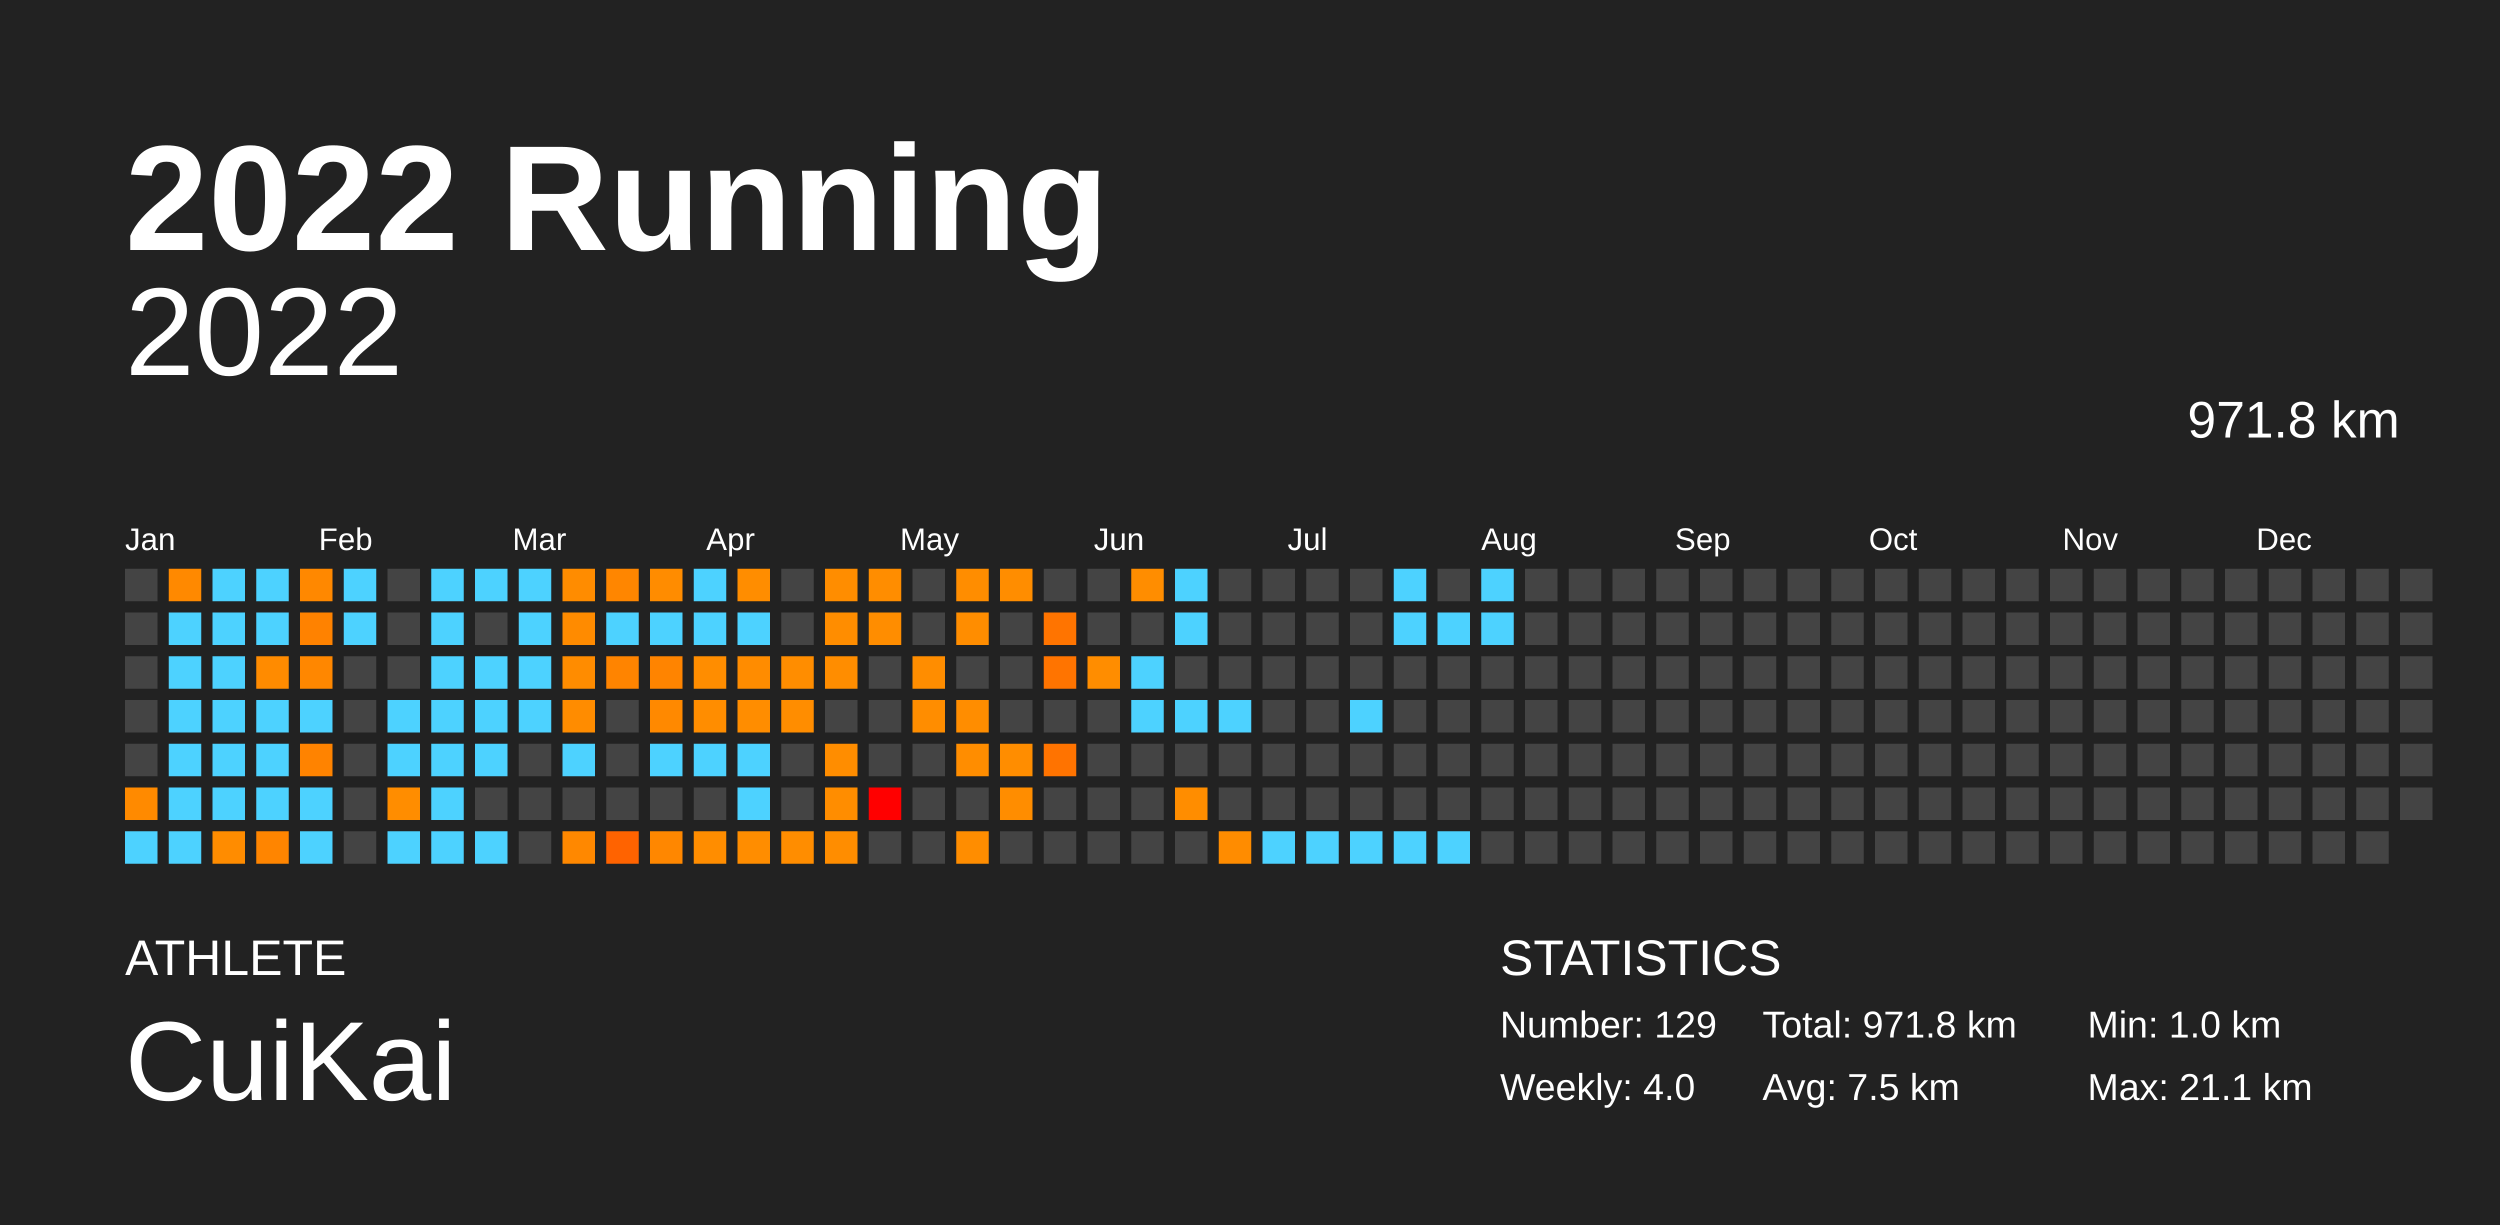
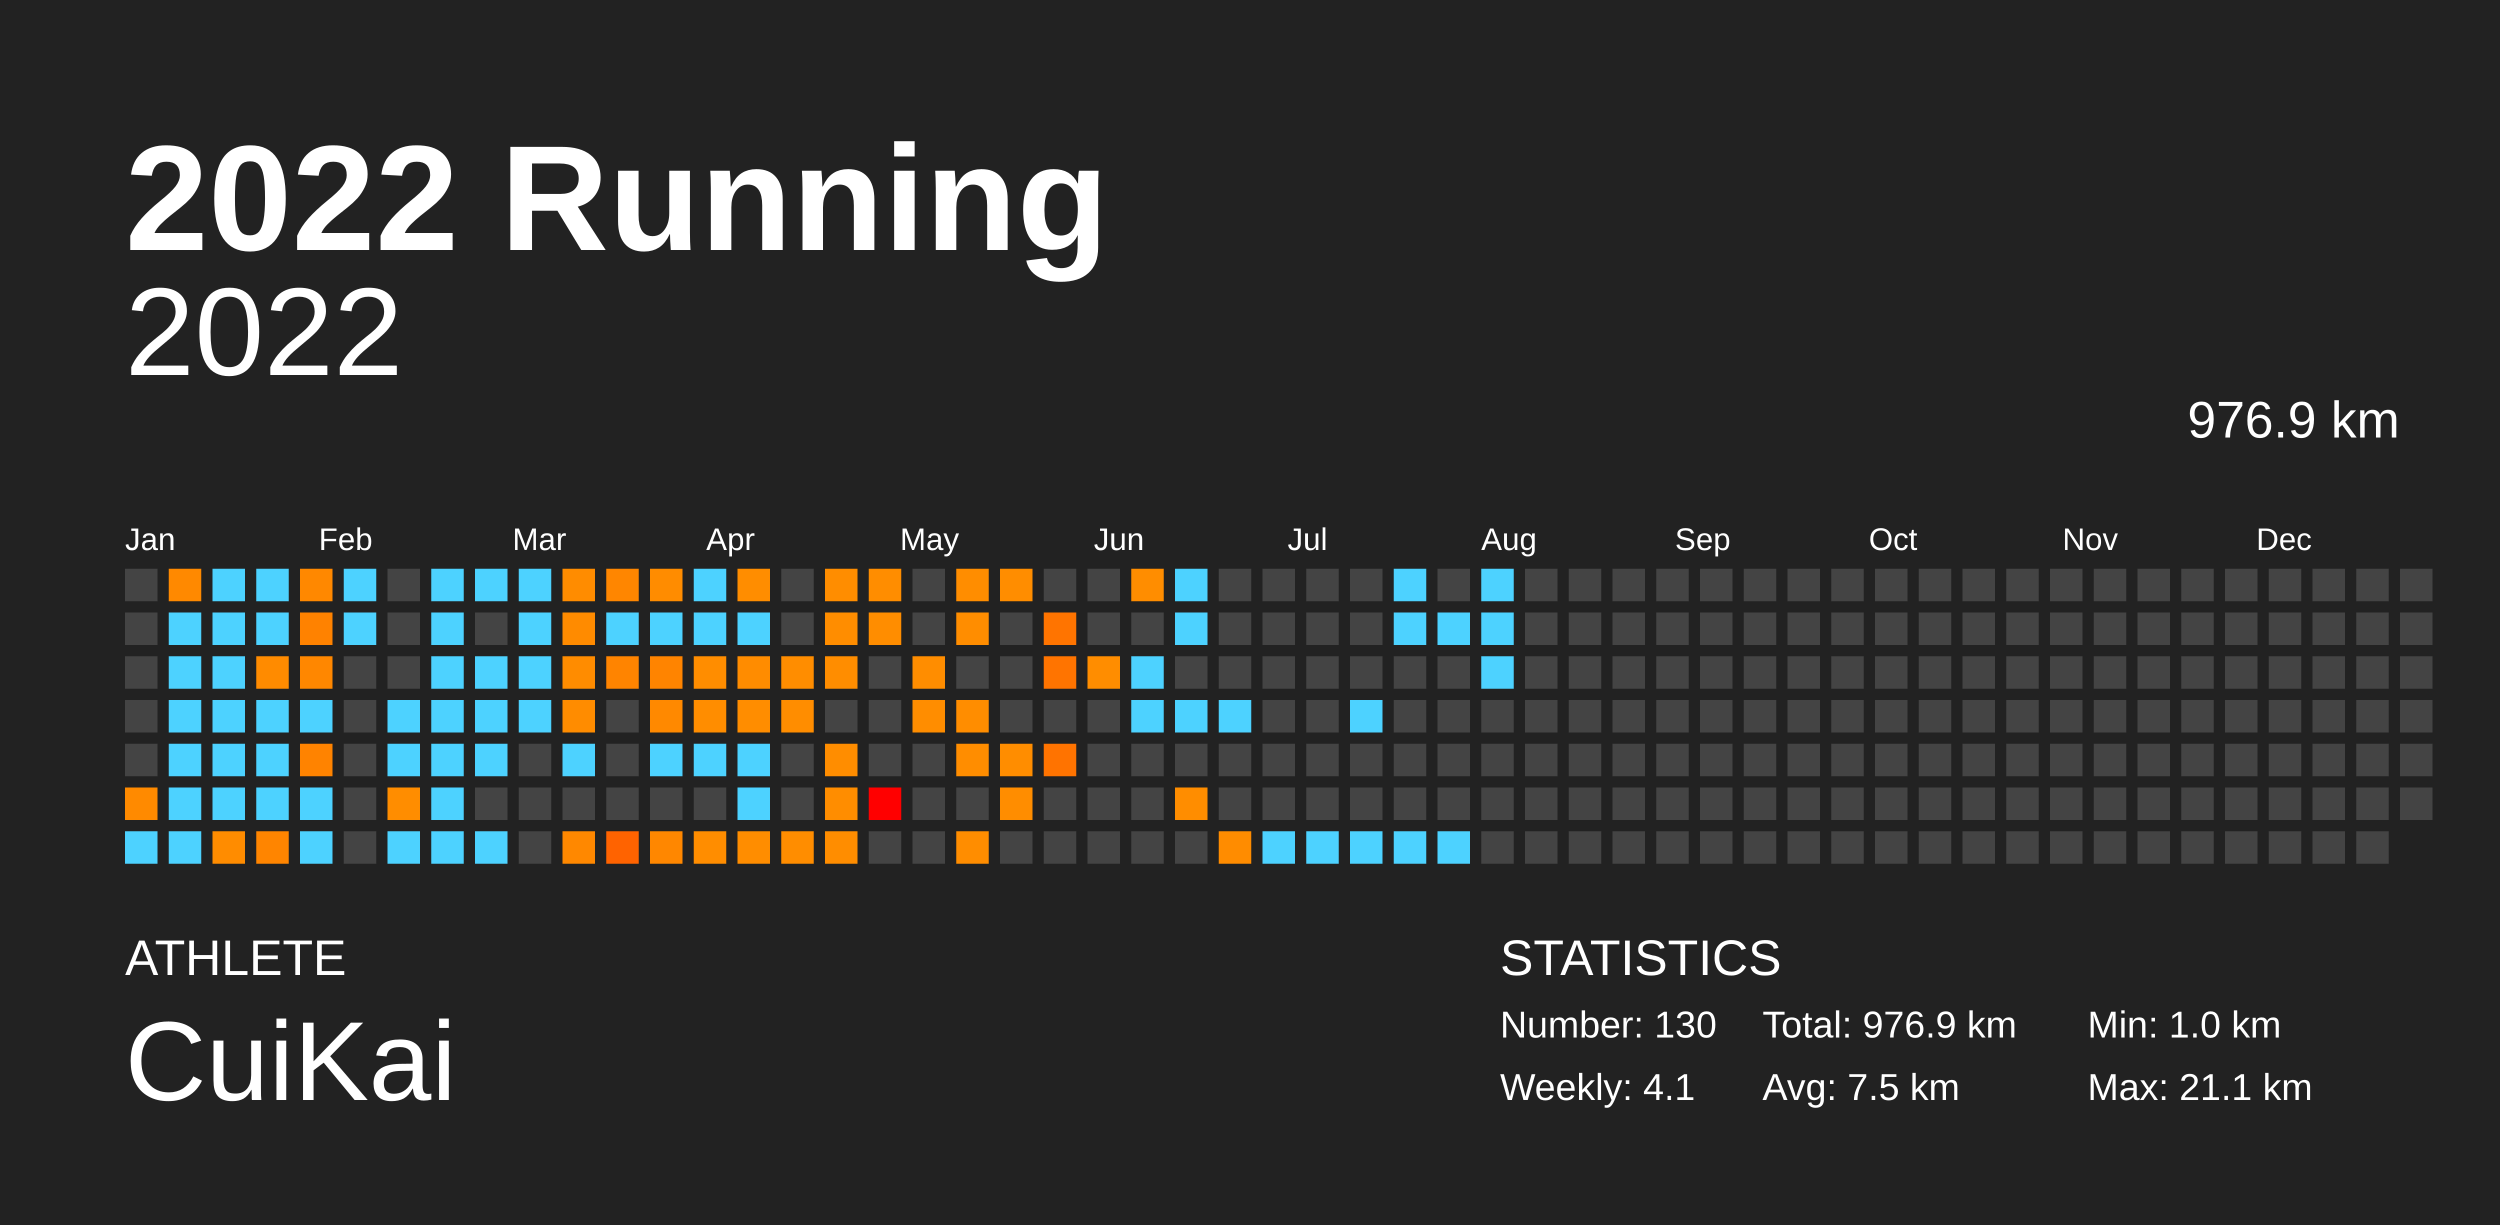
<svg xmlns="http://www.w3.org/2000/svg" baseProfile="full" height="98mm" version="1.1" viewBox="0,0,200,98" width="200mm">
  <defs />
  <rect fill="#222222" height="98" width="200" x="0" y="0" />
  <text fill="#FFFFFF" style="font-size:12px; font-family:Arial; font-weight:bold;" x="10" y="20">2022 Running</text>
  <text fill="#FFFFFF" style="font-size:4px; font-family:Arial" x="10" y="78">ATHLETE</text>
  <text fill="#FFFFFF" style="font-size:9px; font-family:Arial" x="10" y="88">CuiKai</text>
  <text fill="#FFFFFF" style="font-size:4px; font-family:Arial" x="120" y="78">STATISTICS</text>
-   <text fill="#FFFFFF" style="font-size:3px; font-family:Arial" x="120" y="83">Number: 129</text>
-   <text fill="#FFFFFF" style="font-size:3px; font-family:Arial" x="120" y="88">Weekly: 4.0</text>
-   <text fill="#FFFFFF" style="font-size:3px; font-family:Arial" x="141" y="83">Total: 971.8 km</text>
+   <text fill="#FFFFFF" style="font-size:3px; font-family:Arial" x="120" y="83">Number: 130</text>
+   <text fill="#FFFFFF" style="font-size:3px; font-family:Arial" x="120" y="88">Weekly: 4.1</text>
+   <text fill="#FFFFFF" style="font-size:3px; font-family:Arial" x="141" y="83">Total: 976.9 km</text>
  <text fill="#FFFFFF" style="font-size:3px; font-family:Arial" x="141" y="88">Avg: 7.5 km</text>
  <text fill="#FFFFFF" style="font-size:3px; font-family:Arial" x="167" y="83">Min: 1.0 km</text>
  <text fill="#FFFFFF" style="font-size:3px; font-family:Arial" x="167" y="88">Max: 21.1 km</text>
  <text alignment-baseline="hanging" fill="#FFFFFF" style="font-size:10.0px; font-family:Arial;" x="10" y="30">2022</text>
-   <text alignment-baseline="hanging" fill="#FFFFFF" style="font-size:4.125px; font-family:Arial;" x="175" y="35">971.8 km</text>
+   <text alignment-baseline="hanging" fill="#FFFFFF" style="font-size:4.125px; font-family:Arial;" x="175" y="35">976.9 km</text>
  <text fill="#FFFFFF" style="font-size:2.5px; font-family:Arial" x="10.0" y="44">Jan</text>
  <text fill="#FFFFFF" style="font-size:2.5px; font-family:Arial" x="25.5" y="44">Feb</text>
  <text fill="#FFFFFF" style="font-size:2.5px; font-family:Arial" x="41.0" y="44">Mar</text>
  <text fill="#FFFFFF" style="font-size:2.5px; font-family:Arial" x="56.5" y="44">Apr</text>
  <text fill="#FFFFFF" style="font-size:2.5px; font-family:Arial" x="72.0" y="44">May</text>
  <text fill="#FFFFFF" style="font-size:2.5px; font-family:Arial" x="87.5" y="44">Jun</text>
  <text fill="#FFFFFF" style="font-size:2.5px; font-family:Arial" x="103.0" y="44">Jul</text>
  <text fill="#FFFFFF" style="font-size:2.5px; font-family:Arial" x="118.5" y="44">Aug</text>
  <text fill="#FFFFFF" style="font-size:2.5px; font-family:Arial" x="134.0" y="44">Sep</text>
  <text fill="#FFFFFF" style="font-size:2.5px; font-family:Arial" x="149.5" y="44">Oct</text>
  <text fill="#FFFFFF" style="font-size:2.5px; font-family:Arial" x="165.0" y="44">Nov</text>
  <text fill="#FFFFFF" style="font-size:2.5px; font-family:Arial" x="180.5" y="44">Dec</text>
  <rect fill="#444444" height="2.6" width="2.6" x="10.0" y="45.5" />
  <rect fill="#444444" height="2.6" width="2.6" x="10.0" y="49.0" />
  <rect fill="#444444" height="2.6" width="2.6" x="10.0" y="52.5" />
  <rect fill="#444444" height="2.6" width="2.6" x="10.0" y="56.0" />
  <rect fill="#444444" height="2.6" width="2.6" x="10.0" y="59.5" />
  <rect fill="#ff8a00" height="2.6" width="2.6" x="10.0" y="63.0" />
  <rect fill="#4dd2ff" height="2.6" width="2.6" x="10.0" y="66.5" />
  <rect fill="#ff8900" height="2.6" width="2.6" x="13.5" y="45.5" />
  <rect fill="#4dd2ff" height="2.6" width="2.6" x="13.5" y="49.0" />
  <rect fill="#4dd2ff" height="2.6" width="2.6" x="13.5" y="52.5" />
  <rect fill="#4dd2ff" height="2.6" width="2.6" x="13.5" y="56.0" />
  <rect fill="#4dd2ff" height="2.6" width="2.6" x="13.5" y="59.5" />
  <rect fill="#4dd2ff" height="2.6" width="2.6" x="13.5" y="63.0" />
  <rect fill="#4dd2ff" height="2.6" width="2.6" x="13.5" y="66.5" />
  <rect fill="#4dd2ff" height="2.6" width="2.6" x="17.0" y="45.5" />
  <rect fill="#4dd2ff" height="2.6" width="2.6" x="17.0" y="49.0" />
  <rect fill="#4dd2ff" height="2.6" width="2.6" x="17.0" y="52.5" />
  <rect fill="#4dd2ff" height="2.6" width="2.6" x="17.0" y="56.0" />
  <rect fill="#4dd2ff" height="2.6" width="2.6" x="17.0" y="59.5" />
  <rect fill="#4dd2ff" height="2.6" width="2.6" x="17.0" y="63.0" />
  <rect fill="#ff8c00" height="2.6" width="2.6" x="17.0" y="66.5" />
  <rect fill="#4dd2ff" height="2.6" width="2.6" x="20.5" y="45.5" />
  <rect fill="#4dd2ff" height="2.6" width="2.6" x="20.5" y="49.0" />
  <rect fill="#ff8b00" height="2.6" width="2.6" x="20.5" y="52.5" />
  <rect fill="#4dd2ff" height="2.6" width="2.6" x="20.5" y="56.0" />
  <rect fill="#4dd2ff" height="2.6" width="2.6" x="20.5" y="59.5" />
  <rect fill="#4dd2ff" height="2.6" width="2.6" x="20.5" y="63.0" />
  <rect fill="#ff8500" height="2.6" width="2.6" x="20.5" y="66.5" />
  <rect fill="#ff8800" height="2.6" width="2.6" x="24.0" y="45.5" />
  <rect fill="#ff8200" height="2.6" width="2.6" x="24.0" y="49.0" />
  <rect fill="#ff8700" height="2.6" width="2.6" x="24.0" y="52.5" />
  <rect fill="#4dd2ff" height="2.6" width="2.6" x="24.0" y="56.0" />
  <rect fill="#ff8300" height="2.6" width="2.6" x="24.0" y="59.5" />
  <rect fill="#4dd2ff" height="2.6" width="2.6" x="24.0" y="63.0" />
  <rect fill="#4dd2ff" height="2.6" width="2.6" x="24.0" y="66.5" />
  <rect fill="#4dd2ff" height="2.6" width="2.6" x="27.5" y="45.5" />
  <rect fill="#4dd2ff" height="2.6" width="2.6" x="27.5" y="49.0" />
  <rect fill="#444444" height="2.6" width="2.6" x="27.5" y="52.5" />
  <rect fill="#444444" height="2.6" width="2.6" x="27.5" y="56.0" />
  <rect fill="#444444" height="2.6" width="2.6" x="27.5" y="59.5" />
  <rect fill="#444444" height="2.6" width="2.6" x="27.5" y="63.0" />
  <rect fill="#444444" height="2.6" width="2.6" x="27.5" y="66.5" />
  <rect fill="#444444" height="2.6" width="2.6" x="31.0" y="45.5" />
  <rect fill="#444444" height="2.6" width="2.6" x="31.0" y="49.0" />
  <rect fill="#444444" height="2.6" width="2.6" x="31.0" y="52.5" />
  <rect fill="#4dd2ff" height="2.6" width="2.6" x="31.0" y="56.0" />
  <rect fill="#4dd2ff" height="2.6" width="2.6" x="31.0" y="59.5" />
  <rect fill="#ff8d00" height="2.6" width="2.6" x="31.0" y="63.0" />
  <rect fill="#4dd2ff" height="2.6" width="2.6" x="31.0" y="66.5" />
  <rect fill="#4dd2ff" height="2.6" width="2.6" x="34.5" y="45.5" />
  <rect fill="#4dd2ff" height="2.6" width="2.6" x="34.5" y="49.0" />
  <rect fill="#4dd2ff" height="2.6" width="2.6" x="34.5" y="52.5" />
  <rect fill="#4dd2ff" height="2.6" width="2.6" x="34.5" y="56.0" />
  <rect fill="#4dd2ff" height="2.6" width="2.6" x="34.5" y="59.5" />
  <rect fill="#4dd2ff" height="2.6" width="2.6" x="34.5" y="63.0" />
  <rect fill="#4dd2ff" height="2.6" width="2.6" x="34.5" y="66.5" />
  <rect fill="#4dd2ff" height="2.6" width="2.6" x="38.0" y="45.5" />
  <rect fill="#444444" height="2.6" width="2.6" x="38.0" y="49.0" />
  <rect fill="#4dd2ff" height="2.6" width="2.6" x="38.0" y="52.5" />
  <rect fill="#4dd2ff" height="2.6" width="2.6" x="38.0" y="56.0" />
  <rect fill="#4dd2ff" height="2.6" width="2.6" x="38.0" y="59.5" />
  <rect fill="#444444" height="2.6" width="2.6" x="38.0" y="63.0" />
  <rect fill="#4dd2ff" height="2.6" width="2.6" x="38.0" y="66.5" />
  <rect fill="#4dd2ff" height="2.6" width="2.6" x="41.5" y="45.5" />
  <rect fill="#4dd2ff" height="2.6" width="2.6" x="41.5" y="49.0" />
  <rect fill="#4dd2ff" height="2.6" width="2.6" x="41.5" y="52.5" />
  <rect fill="#4dd2ff" height="2.6" width="2.6" x="41.5" y="56.0" />
  <rect fill="#444444" height="2.6" width="2.6" x="41.5" y="59.5" />
  <rect fill="#444444" height="2.6" width="2.6" x="41.5" y="63.0" />
  <rect fill="#444444" height="2.6" width="2.6" x="41.5" y="66.5" />
  <rect fill="#ff8c00" height="2.6" width="2.6" x="45.0" y="45.5" />
  <rect fill="#ff8b00" height="2.6" width="2.6" x="45.0" y="49.0" />
  <rect fill="#ff8c00" height="2.6" width="2.6" x="45.0" y="52.5" />
  <rect fill="#ff8c00" height="2.6" width="2.6" x="45.0" y="56.0" />
  <rect fill="#4dd2ff" height="2.6" width="2.6" x="45.0" y="59.5" />
  <rect fill="#444444" height="2.6" width="2.6" x="45.0" y="63.0" />
  <rect fill="#ff8800" height="2.6" width="2.6" x="45.0" y="66.5" />
  <rect fill="#ff8600" height="2.6" width="2.6" x="48.5" y="45.5" />
  <rect fill="#4dd2ff" height="2.6" width="2.6" x="48.5" y="49.0" />
  <rect fill="#ff8400" height="2.6" width="2.6" x="48.5" y="52.5" />
  <rect fill="#444444" height="2.6" width="2.6" x="48.5" y="56.0" />
  <rect fill="#444444" height="2.6" width="2.6" x="48.5" y="59.5" />
  <rect fill="#444444" height="2.6" width="2.6" x="48.5" y="63.0" />
  <rect fill="#ff6300" height="2.6" width="2.6" x="48.5" y="66.5" />
  <rect fill="#ff8c00" height="2.6" width="2.6" x="52.0" y="45.5" />
  <rect fill="#4dd2ff" height="2.6" width="2.6" x="52.0" y="49.0" />
  <rect fill="#ff8400" height="2.6" width="2.6" x="52.0" y="52.5" />
  <rect fill="#ff8900" height="2.6" width="2.6" x="52.0" y="56.0" />
  <rect fill="#4dd2ff" height="2.6" width="2.6" x="52.0" y="59.5" />
  <rect fill="#444444" height="2.6" width="2.6" x="52.0" y="63.0" />
  <rect fill="#ff8700" height="2.6" width="2.6" x="52.0" y="66.5" />
  <rect fill="#4dd2ff" height="2.6" width="2.6" x="55.5" y="45.5" />
  <rect fill="#4dd2ff" height="2.6" width="2.6" x="55.5" y="49.0" />
  <rect fill="#ff8d00" height="2.6" width="2.6" x="55.5" y="52.5" />
  <rect fill="#ff8d00" height="2.6" width="2.6" x="55.5" y="56.0" />
  <rect fill="#4dd2ff" height="2.6" width="2.6" x="55.5" y="59.5" />
  <rect fill="#444444" height="2.6" width="2.6" x="55.5" y="63.0" />
  <rect fill="#ff8d00" height="2.6" width="2.6" x="55.5" y="66.5" />
  <rect fill="#ff8d00" height="2.6" width="2.6" x="59.0" y="45.5" />
  <rect fill="#4dd2ff" height="2.6" width="2.6" x="59.0" y="49.0" />
  <rect fill="#ff8c00" height="2.6" width="2.6" x="59.0" y="52.5" />
  <rect fill="#ff8d00" height="2.6" width="2.6" x="59.0" y="56.0" />
  <rect fill="#4dd2ff" height="2.6" width="2.6" x="59.0" y="59.5" />
  <rect fill="#4dd2ff" height="2.6" width="2.6" x="59.0" y="63.0" />
  <rect fill="#ff8d00" height="2.6" width="2.6" x="59.0" y="66.5" />
  <rect fill="#444444" height="2.6" width="2.6" x="62.5" y="45.5" />
  <rect fill="#444444" height="2.6" width="2.6" x="62.5" y="49.0" />
  <rect fill="#ff8d00" height="2.6" width="2.6" x="62.5" y="52.5" />
  <rect fill="#ff8d00" height="2.6" width="2.6" x="62.5" y="56.0" />
  <rect fill="#444444" height="2.6" width="2.6" x="62.5" y="59.5" />
  <rect fill="#444444" height="2.6" width="2.6" x="62.5" y="63.0" />
  <rect fill="#ff8d00" height="2.6" width="2.6" x="62.5" y="66.5" />
  <rect fill="#ff8d00" height="2.6" width="2.6" x="66.0" y="45.5" />
  <rect fill="#ff8d00" height="2.6" width="2.6" x="66.0" y="49.0" />
  <rect fill="#ff8d00" height="2.6" width="2.6" x="66.0" y="52.5" />
  <rect fill="#444444" height="2.6" width="2.6" x="66.0" y="56.0" />
  <rect fill="#ff8d00" height="2.6" width="2.6" x="66.0" y="59.5" />
  <rect fill="#ff8d00" height="2.6" width="2.6" x="66.0" y="63.0" />
  <rect fill="#ff8d00" height="2.6" width="2.6" x="66.0" y="66.5" />
  <rect fill="#ff8d00" height="2.6" width="2.6" x="69.5" y="45.5" />
  <rect fill="#ff8d00" height="2.6" width="2.6" x="69.5" y="49.0" />
  <rect fill="#444444" height="2.6" width="2.6" x="69.5" y="52.5" />
  <rect fill="#444444" height="2.6" width="2.6" x="69.5" y="56.0" />
  <rect fill="#444444" height="2.6" width="2.6" x="69.5" y="59.5" />
  <rect fill="red" height="2.6" width="2.6" x="69.5" y="63.0" />
  <rect fill="#444444" height="2.6" width="2.6" x="69.5" y="66.5" />
  <rect fill="#444444" height="2.6" width="2.6" x="73.0" y="45.5" />
  <rect fill="#444444" height="2.6" width="2.6" x="73.0" y="49.0" />
  <rect fill="#ff8d00" height="2.6" width="2.6" x="73.0" y="52.5" />
  <rect fill="#ff8d00" height="2.6" width="2.6" x="73.0" y="56.0" />
  <rect fill="#444444" height="2.6" width="2.6" x="73.0" y="59.5" />
  <rect fill="#444444" height="2.6" width="2.6" x="73.0" y="63.0" />
  <rect fill="#444444" height="2.6" width="2.6" x="73.0" y="66.5" />
  <rect fill="#ff8d00" height="2.6" width="2.6" x="76.5" y="45.5" />
  <rect fill="#ff8d00" height="2.6" width="2.6" x="76.5" y="49.0" />
  <rect fill="#444444" height="2.6" width="2.6" x="76.5" y="52.5" />
  <rect fill="#ff8d00" height="2.6" width="2.6" x="76.5" y="56.0" />
  <rect fill="#ff8d00" height="2.6" width="2.6" x="76.5" y="59.5" />
  <rect fill="#444444" height="2.6" width="2.6" x="76.5" y="63.0" />
  <rect fill="#ff8d00" height="2.6" width="2.6" x="76.5" y="66.5" />
  <rect fill="#ff8d00" height="2.6" width="2.6" x="80.0" y="45.5" />
  <rect fill="#444444" height="2.6" width="2.6" x="80.0" y="49.0" />
  <rect fill="#444444" height="2.6" width="2.6" x="80.0" y="52.5" />
  <rect fill="#444444" height="2.6" width="2.6" x="80.0" y="56.0" />
  <rect fill="#ff8d00" height="2.6" width="2.6" x="80.0" y="59.5" />
  <rect fill="#ff8d00" height="2.6" width="2.6" x="80.0" y="63.0" />
  <rect fill="#444444" height="2.6" width="2.6" x="80.0" y="66.5" />
  <rect fill="#444444" height="2.6" width="2.6" x="83.5" y="45.5" />
  <rect fill="#ff7400" height="2.6" width="2.6" x="83.5" y="49.0" />
  <rect fill="#ff7400" height="2.6" width="2.6" x="83.5" y="52.5" />
  <rect fill="#444444" height="2.6" width="2.6" x="83.5" y="56.0" />
  <rect fill="#ff7300" height="2.6" width="2.6" x="83.5" y="59.5" />
  <rect fill="#444444" height="2.6" width="2.6" x="83.5" y="63.0" />
  <rect fill="#444444" height="2.6" width="2.6" x="83.5" y="66.5" />
  <rect fill="#444444" height="2.6" width="2.6" x="87.0" y="45.5" />
  <rect fill="#444444" height="2.6" width="2.6" x="87.0" y="49.0" />
  <rect fill="#ff8d00" height="2.6" width="2.6" x="87.0" y="52.5" />
  <rect fill="#444444" height="2.6" width="2.6" x="87.0" y="56.0" />
  <rect fill="#444444" height="2.6" width="2.6" x="87.0" y="59.5" />
  <rect fill="#444444" height="2.6" width="2.6" x="87.0" y="63.0" />
  <rect fill="#444444" height="2.6" width="2.6" x="87.0" y="66.5" />
  <rect fill="#ff8d00" height="2.6" width="2.6" x="90.5" y="45.5" />
  <rect fill="#444444" height="2.6" width="2.6" x="90.5" y="49.0" />
  <rect fill="#4dd2ff" height="2.6" width="2.6" x="90.5" y="52.5" />
  <rect fill="#4dd2ff" height="2.6" width="2.6" x="90.5" y="56.0" />
  <rect fill="#444444" height="2.6" width="2.6" x="90.5" y="59.5" />
  <rect fill="#444444" height="2.6" width="2.6" x="90.5" y="63.0" />
  <rect fill="#444444" height="2.6" width="2.6" x="90.5" y="66.5" />
  <rect fill="#4dd2ff" height="2.6" width="2.6" x="94.0" y="45.5" />
  <rect fill="#4dd2ff" height="2.6" width="2.6" x="94.0" y="49.0" />
  <rect fill="#444444" height="2.6" width="2.6" x="94.0" y="52.5" />
  <rect fill="#4dd2ff" height="2.6" width="2.6" x="94.0" y="56.0" />
  <rect fill="#444444" height="2.6" width="2.6" x="94.0" y="59.5" />
  <rect fill="#ff8d00" height="2.6" width="2.6" x="94.0" y="63.0" />
  <rect fill="#444444" height="2.6" width="2.6" x="94.0" y="66.5" />
  <rect fill="#444444" height="2.6" width="2.6" x="97.5" y="45.5" />
  <rect fill="#444444" height="2.6" width="2.6" x="97.5" y="49.0" />
  <rect fill="#444444" height="2.6" width="2.6" x="97.5" y="52.5" />
  <rect fill="#4dd2ff" height="2.6" width="2.6" x="97.5" y="56.0" />
  <rect fill="#444444" height="2.6" width="2.6" x="97.5" y="59.5" />
  <rect fill="#444444" height="2.6" width="2.6" x="97.5" y="63.0" />
  <rect fill="#ff8c00" height="2.6" width="2.6" x="97.5" y="66.5" />
  <rect fill="#444444" height="2.6" width="2.6" x="101.0" y="45.5" />
  <rect fill="#444444" height="2.6" width="2.6" x="101.0" y="49.0" />
  <rect fill="#444444" height="2.6" width="2.6" x="101.0" y="52.5" />
  <rect fill="#444444" height="2.6" width="2.6" x="101.0" y="56.0" />
  <rect fill="#444444" height="2.6" width="2.6" x="101.0" y="59.5" />
  <rect fill="#444444" height="2.6" width="2.6" x="101.0" y="63.0" />
  <rect fill="#4dd2ff" height="2.6" width="2.6" x="101.0" y="66.5" />
  <rect fill="#444444" height="2.6" width="2.6" x="104.5" y="45.5" />
  <rect fill="#444444" height="2.6" width="2.6" x="104.5" y="49.0" />
  <rect fill="#444444" height="2.6" width="2.6" x="104.5" y="52.5" />
  <rect fill="#444444" height="2.6" width="2.6" x="104.5" y="56.0" />
  <rect fill="#444444" height="2.6" width="2.6" x="104.5" y="59.5" />
  <rect fill="#444444" height="2.6" width="2.6" x="104.5" y="63.0" />
  <rect fill="#4dd2ff" height="2.6" width="2.6" x="104.5" y="66.5" />
  <rect fill="#444444" height="2.6" width="2.6" x="108.0" y="45.5" />
  <rect fill="#444444" height="2.6" width="2.6" x="108.0" y="49.0" />
  <rect fill="#444444" height="2.6" width="2.6" x="108.0" y="52.5" />
  <rect fill="#4dd2ff" height="2.6" width="2.6" x="108.0" y="56.0" />
  <rect fill="#444444" height="2.6" width="2.6" x="108.0" y="59.5" />
  <rect fill="#444444" height="2.6" width="2.6" x="108.0" y="63.0" />
  <rect fill="#4dd2ff" height="2.6" width="2.6" x="108.0" y="66.5" />
  <rect fill="#4dd2ff" height="2.6" width="2.6" x="111.5" y="45.5" />
  <rect fill="#4dd2ff" height="2.6" width="2.6" x="111.5" y="49.0" />
  <rect fill="#444444" height="2.6" width="2.6" x="111.5" y="52.5" />
  <rect fill="#444444" height="2.6" width="2.6" x="111.5" y="56.0" />
  <rect fill="#444444" height="2.6" width="2.6" x="111.5" y="59.5" />
  <rect fill="#444444" height="2.6" width="2.6" x="111.5" y="63.0" />
  <rect fill="#4dd2ff" height="2.6" width="2.6" x="111.5" y="66.5" />
  <rect fill="#444444" height="2.6" width="2.6" x="115.0" y="45.5" />
  <rect fill="#4dd2ff" height="2.6" width="2.6" x="115.0" y="49.0" />
  <rect fill="#444444" height="2.6" width="2.6" x="115.0" y="52.5" />
  <rect fill="#444444" height="2.6" width="2.6" x="115.0" y="56.0" />
  <rect fill="#444444" height="2.6" width="2.6" x="115.0" y="59.5" />
  <rect fill="#444444" height="2.6" width="2.6" x="115.0" y="63.0" />
  <rect fill="#4dd2ff" height="2.6" width="2.6" x="115.0" y="66.5" />
  <rect fill="#4dd2ff" height="2.6" width="2.6" x="118.5" y="45.5" />
  <rect fill="#4dd2ff" height="2.6" width="2.6" x="118.5" y="49.0" />
-   <rect fill="#444444" height="2.6" width="2.6" x="118.5" y="52.5" />
+   <rect fill="#4dd2ff" height="2.6" width="2.6" x="118.5" y="52.5" />
  <rect fill="#444444" height="2.6" width="2.6" x="118.5" y="56.0" />
  <rect fill="#444444" height="2.6" width="2.6" x="118.5" y="59.5" />
  <rect fill="#444444" height="2.6" width="2.6" x="118.5" y="63.0" />
  <rect fill="#444444" height="2.6" width="2.6" x="118.5" y="66.5" />
  <rect fill="#444444" height="2.6" width="2.6" x="122.0" y="45.5" />
  <rect fill="#444444" height="2.6" width="2.6" x="122.0" y="49.0" />
  <rect fill="#444444" height="2.6" width="2.6" x="122.0" y="52.5" />
  <rect fill="#444444" height="2.6" width="2.6" x="122.0" y="56.0" />
  <rect fill="#444444" height="2.6" width="2.6" x="122.0" y="59.5" />
  <rect fill="#444444" height="2.6" width="2.6" x="122.0" y="63.0" />
  <rect fill="#444444" height="2.6" width="2.6" x="122.0" y="66.5" />
  <rect fill="#444444" height="2.6" width="2.6" x="125.5" y="45.5" />
  <rect fill="#444444" height="2.6" width="2.6" x="125.5" y="49.0" />
  <rect fill="#444444" height="2.6" width="2.6" x="125.5" y="52.5" />
  <rect fill="#444444" height="2.6" width="2.6" x="125.5" y="56.0" />
  <rect fill="#444444" height="2.6" width="2.6" x="125.5" y="59.5" />
  <rect fill="#444444" height="2.6" width="2.6" x="125.5" y="63.0" />
  <rect fill="#444444" height="2.6" width="2.6" x="125.5" y="66.5" />
  <rect fill="#444444" height="2.6" width="2.6" x="129.0" y="45.5" />
  <rect fill="#444444" height="2.6" width="2.6" x="129.0" y="49.0" />
  <rect fill="#444444" height="2.6" width="2.6" x="129.0" y="52.5" />
  <rect fill="#444444" height="2.6" width="2.6" x="129.0" y="56.0" />
  <rect fill="#444444" height="2.6" width="2.6" x="129.0" y="59.5" />
  <rect fill="#444444" height="2.6" width="2.6" x="129.0" y="63.0" />
  <rect fill="#444444" height="2.6" width="2.6" x="129.0" y="66.5" />
  <rect fill="#444444" height="2.6" width="2.6" x="132.5" y="45.5" />
  <rect fill="#444444" height="2.6" width="2.6" x="132.5" y="49.0" />
  <rect fill="#444444" height="2.6" width="2.6" x="132.5" y="52.5" />
  <rect fill="#444444" height="2.6" width="2.6" x="132.5" y="56.0" />
  <rect fill="#444444" height="2.6" width="2.6" x="132.5" y="59.5" />
  <rect fill="#444444" height="2.6" width="2.6" x="132.5" y="63.0" />
  <rect fill="#444444" height="2.6" width="2.6" x="132.5" y="66.5" />
  <rect fill="#444444" height="2.6" width="2.6" x="136.0" y="45.5" />
  <rect fill="#444444" height="2.6" width="2.6" x="136.0" y="49.0" />
  <rect fill="#444444" height="2.6" width="2.6" x="136.0" y="52.5" />
  <rect fill="#444444" height="2.6" width="2.6" x="136.0" y="56.0" />
  <rect fill="#444444" height="2.6" width="2.6" x="136.0" y="59.5" />
  <rect fill="#444444" height="2.6" width="2.6" x="136.0" y="63.0" />
  <rect fill="#444444" height="2.6" width="2.6" x="136.0" y="66.5" />
  <rect fill="#444444" height="2.6" width="2.6" x="139.5" y="45.5" />
  <rect fill="#444444" height="2.6" width="2.6" x="139.5" y="49.0" />
  <rect fill="#444444" height="2.6" width="2.6" x="139.5" y="52.5" />
  <rect fill="#444444" height="2.6" width="2.6" x="139.5" y="56.0" />
  <rect fill="#444444" height="2.6" width="2.6" x="139.5" y="59.5" />
  <rect fill="#444444" height="2.6" width="2.6" x="139.5" y="63.0" />
  <rect fill="#444444" height="2.6" width="2.6" x="139.5" y="66.5" />
  <rect fill="#444444" height="2.6" width="2.6" x="143.0" y="45.5" />
  <rect fill="#444444" height="2.6" width="2.6" x="143.0" y="49.0" />
  <rect fill="#444444" height="2.6" width="2.6" x="143.0" y="52.5" />
  <rect fill="#444444" height="2.6" width="2.6" x="143.0" y="56.0" />
  <rect fill="#444444" height="2.6" width="2.6" x="143.0" y="59.5" />
  <rect fill="#444444" height="2.6" width="2.6" x="143.0" y="63.0" />
  <rect fill="#444444" height="2.6" width="2.6" x="143.0" y="66.5" />
  <rect fill="#444444" height="2.6" width="2.6" x="146.5" y="45.5" />
  <rect fill="#444444" height="2.6" width="2.6" x="146.5" y="49.0" />
  <rect fill="#444444" height="2.6" width="2.6" x="146.5" y="52.5" />
  <rect fill="#444444" height="2.6" width="2.6" x="146.5" y="56.0" />
  <rect fill="#444444" height="2.6" width="2.6" x="146.5" y="59.5" />
  <rect fill="#444444" height="2.6" width="2.6" x="146.5" y="63.0" />
  <rect fill="#444444" height="2.6" width="2.6" x="146.5" y="66.5" />
  <rect fill="#444444" height="2.6" width="2.6" x="150.0" y="45.5" />
  <rect fill="#444444" height="2.6" width="2.6" x="150.0" y="49.0" />
  <rect fill="#444444" height="2.6" width="2.6" x="150.0" y="52.5" />
  <rect fill="#444444" height="2.6" width="2.6" x="150.0" y="56.0" />
  <rect fill="#444444" height="2.6" width="2.6" x="150.0" y="59.5" />
  <rect fill="#444444" height="2.6" width="2.6" x="150.0" y="63.0" />
  <rect fill="#444444" height="2.6" width="2.6" x="150.0" y="66.5" />
  <rect fill="#444444" height="2.6" width="2.6" x="153.5" y="45.5" />
  <rect fill="#444444" height="2.6" width="2.6" x="153.5" y="49.0" />
  <rect fill="#444444" height="2.6" width="2.6" x="153.5" y="52.5" />
  <rect fill="#444444" height="2.6" width="2.6" x="153.5" y="56.0" />
  <rect fill="#444444" height="2.6" width="2.6" x="153.5" y="59.5" />
  <rect fill="#444444" height="2.6" width="2.6" x="153.5" y="63.0" />
  <rect fill="#444444" height="2.6" width="2.6" x="153.5" y="66.5" />
  <rect fill="#444444" height="2.6" width="2.6" x="157.0" y="45.5" />
  <rect fill="#444444" height="2.6" width="2.6" x="157.0" y="49.0" />
  <rect fill="#444444" height="2.6" width="2.6" x="157.0" y="52.5" />
  <rect fill="#444444" height="2.6" width="2.6" x="157.0" y="56.0" />
  <rect fill="#444444" height="2.6" width="2.6" x="157.0" y="59.5" />
  <rect fill="#444444" height="2.6" width="2.6" x="157.0" y="63.0" />
  <rect fill="#444444" height="2.6" width="2.6" x="157.0" y="66.5" />
  <rect fill="#444444" height="2.6" width="2.6" x="160.5" y="45.5" />
  <rect fill="#444444" height="2.6" width="2.6" x="160.5" y="49.0" />
  <rect fill="#444444" height="2.6" width="2.6" x="160.5" y="52.5" />
  <rect fill="#444444" height="2.6" width="2.6" x="160.5" y="56.0" />
  <rect fill="#444444" height="2.6" width="2.6" x="160.5" y="59.5" />
  <rect fill="#444444" height="2.6" width="2.6" x="160.5" y="63.0" />
  <rect fill="#444444" height="2.6" width="2.6" x="160.5" y="66.5" />
  <rect fill="#444444" height="2.6" width="2.6" x="164.0" y="45.5" />
  <rect fill="#444444" height="2.6" width="2.6" x="164.0" y="49.0" />
  <rect fill="#444444" height="2.6" width="2.6" x="164.0" y="52.5" />
  <rect fill="#444444" height="2.6" width="2.6" x="164.0" y="56.0" />
  <rect fill="#444444" height="2.6" width="2.6" x="164.0" y="59.5" />
  <rect fill="#444444" height="2.6" width="2.6" x="164.0" y="63.0" />
  <rect fill="#444444" height="2.6" width="2.6" x="164.0" y="66.5" />
  <rect fill="#444444" height="2.6" width="2.6" x="167.5" y="45.5" />
  <rect fill="#444444" height="2.6" width="2.6" x="167.5" y="49.0" />
  <rect fill="#444444" height="2.6" width="2.6" x="167.5" y="52.5" />
  <rect fill="#444444" height="2.6" width="2.6" x="167.5" y="56.0" />
  <rect fill="#444444" height="2.6" width="2.6" x="167.5" y="59.5" />
  <rect fill="#444444" height="2.6" width="2.6" x="167.5" y="63.0" />
  <rect fill="#444444" height="2.6" width="2.6" x="167.5" y="66.5" />
  <rect fill="#444444" height="2.6" width="2.6" x="171.0" y="45.5" />
  <rect fill="#444444" height="2.6" width="2.6" x="171.0" y="49.0" />
  <rect fill="#444444" height="2.6" width="2.6" x="171.0" y="52.5" />
  <rect fill="#444444" height="2.6" width="2.6" x="171.0" y="56.0" />
  <rect fill="#444444" height="2.6" width="2.6" x="171.0" y="59.5" />
  <rect fill="#444444" height="2.6" width="2.6" x="171.0" y="63.0" />
  <rect fill="#444444" height="2.6" width="2.6" x="171.0" y="66.5" />
  <rect fill="#444444" height="2.6" width="2.6" x="174.5" y="45.5" />
  <rect fill="#444444" height="2.6" width="2.6" x="174.5" y="49.0" />
  <rect fill="#444444" height="2.6" width="2.6" x="174.5" y="52.5" />
  <rect fill="#444444" height="2.6" width="2.6" x="174.5" y="56.0" />
  <rect fill="#444444" height="2.6" width="2.6" x="174.5" y="59.5" />
  <rect fill="#444444" height="2.6" width="2.6" x="174.5" y="63.0" />
  <rect fill="#444444" height="2.6" width="2.6" x="174.5" y="66.5" />
  <rect fill="#444444" height="2.6" width="2.6" x="178.0" y="45.5" />
  <rect fill="#444444" height="2.6" width="2.6" x="178.0" y="49.0" />
  <rect fill="#444444" height="2.6" width="2.6" x="178.0" y="52.5" />
  <rect fill="#444444" height="2.6" width="2.6" x="178.0" y="56.0" />
  <rect fill="#444444" height="2.6" width="2.6" x="178.0" y="59.5" />
  <rect fill="#444444" height="2.6" width="2.6" x="178.0" y="63.0" />
  <rect fill="#444444" height="2.6" width="2.6" x="178.0" y="66.5" />
  <rect fill="#444444" height="2.6" width="2.6" x="181.5" y="45.5" />
  <rect fill="#444444" height="2.6" width="2.6" x="181.5" y="49.0" />
  <rect fill="#444444" height="2.6" width="2.6" x="181.5" y="52.5" />
  <rect fill="#444444" height="2.6" width="2.6" x="181.5" y="56.0" />
  <rect fill="#444444" height="2.6" width="2.6" x="181.5" y="59.5" />
  <rect fill="#444444" height="2.6" width="2.6" x="181.5" y="63.0" />
  <rect fill="#444444" height="2.6" width="2.6" x="181.5" y="66.5" />
  <rect fill="#444444" height="2.6" width="2.6" x="185.0" y="45.5" />
  <rect fill="#444444" height="2.6" width="2.6" x="185.0" y="49.0" />
  <rect fill="#444444" height="2.6" width="2.6" x="185.0" y="52.5" />
  <rect fill="#444444" height="2.6" width="2.6" x="185.0" y="56.0" />
  <rect fill="#444444" height="2.6" width="2.6" x="185.0" y="59.5" />
  <rect fill="#444444" height="2.6" width="2.6" x="185.0" y="63.0" />
  <rect fill="#444444" height="2.6" width="2.6" x="185.0" y="66.5" />
  <rect fill="#444444" height="2.6" width="2.6" x="188.5" y="45.5" />
  <rect fill="#444444" height="2.6" width="2.6" x="188.5" y="49.0" />
  <rect fill="#444444" height="2.6" width="2.6" x="188.5" y="52.5" />
  <rect fill="#444444" height="2.6" width="2.6" x="188.5" y="56.0" />
  <rect fill="#444444" height="2.6" width="2.6" x="188.5" y="59.5" />
  <rect fill="#444444" height="2.6" width="2.6" x="188.5" y="63.0" />
  <rect fill="#444444" height="2.6" width="2.6" x="188.5" y="66.5" />
  <rect fill="#444444" height="2.6" width="2.6" x="192.0" y="45.5" />
  <rect fill="#444444" height="2.6" width="2.6" x="192.0" y="49.0" />
  <rect fill="#444444" height="2.6" width="2.6" x="192.0" y="52.5" />
  <rect fill="#444444" height="2.6" width="2.6" x="192.0" y="56.0" />
  <rect fill="#444444" height="2.6" width="2.6" x="192.0" y="59.5" />
  <rect fill="#444444" height="2.6" width="2.6" x="192.0" y="63.0" />
</svg>
